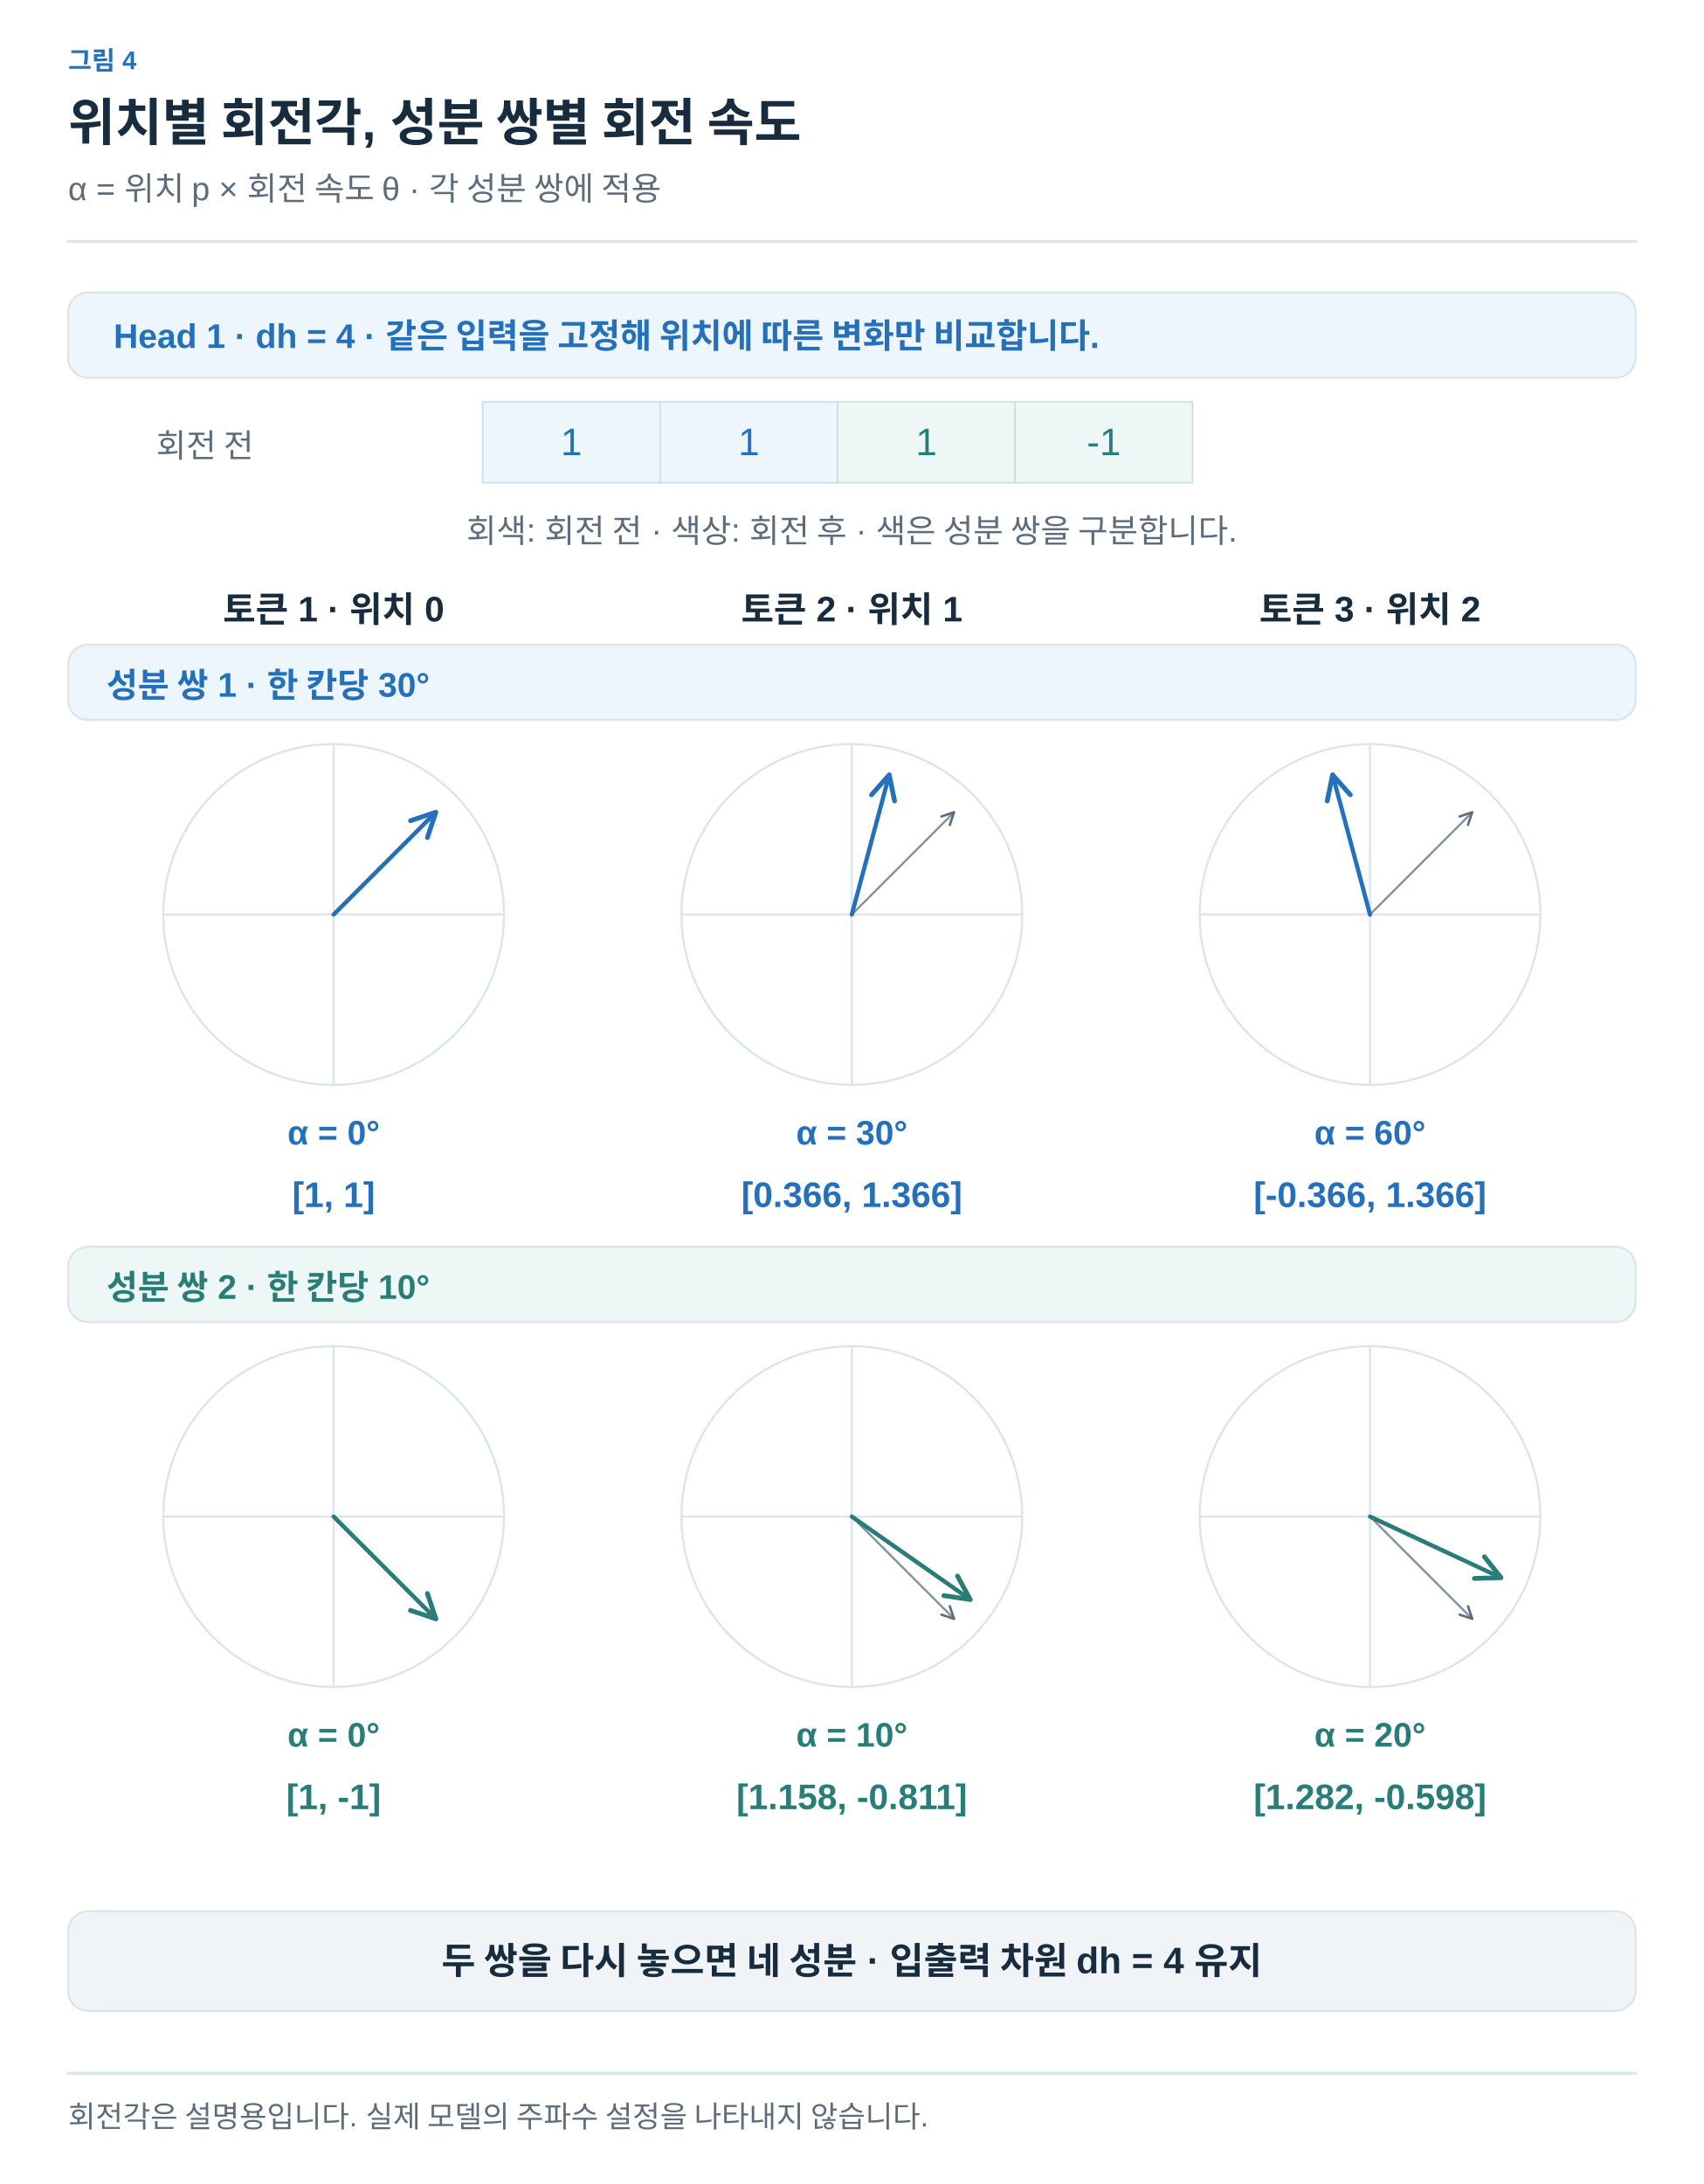
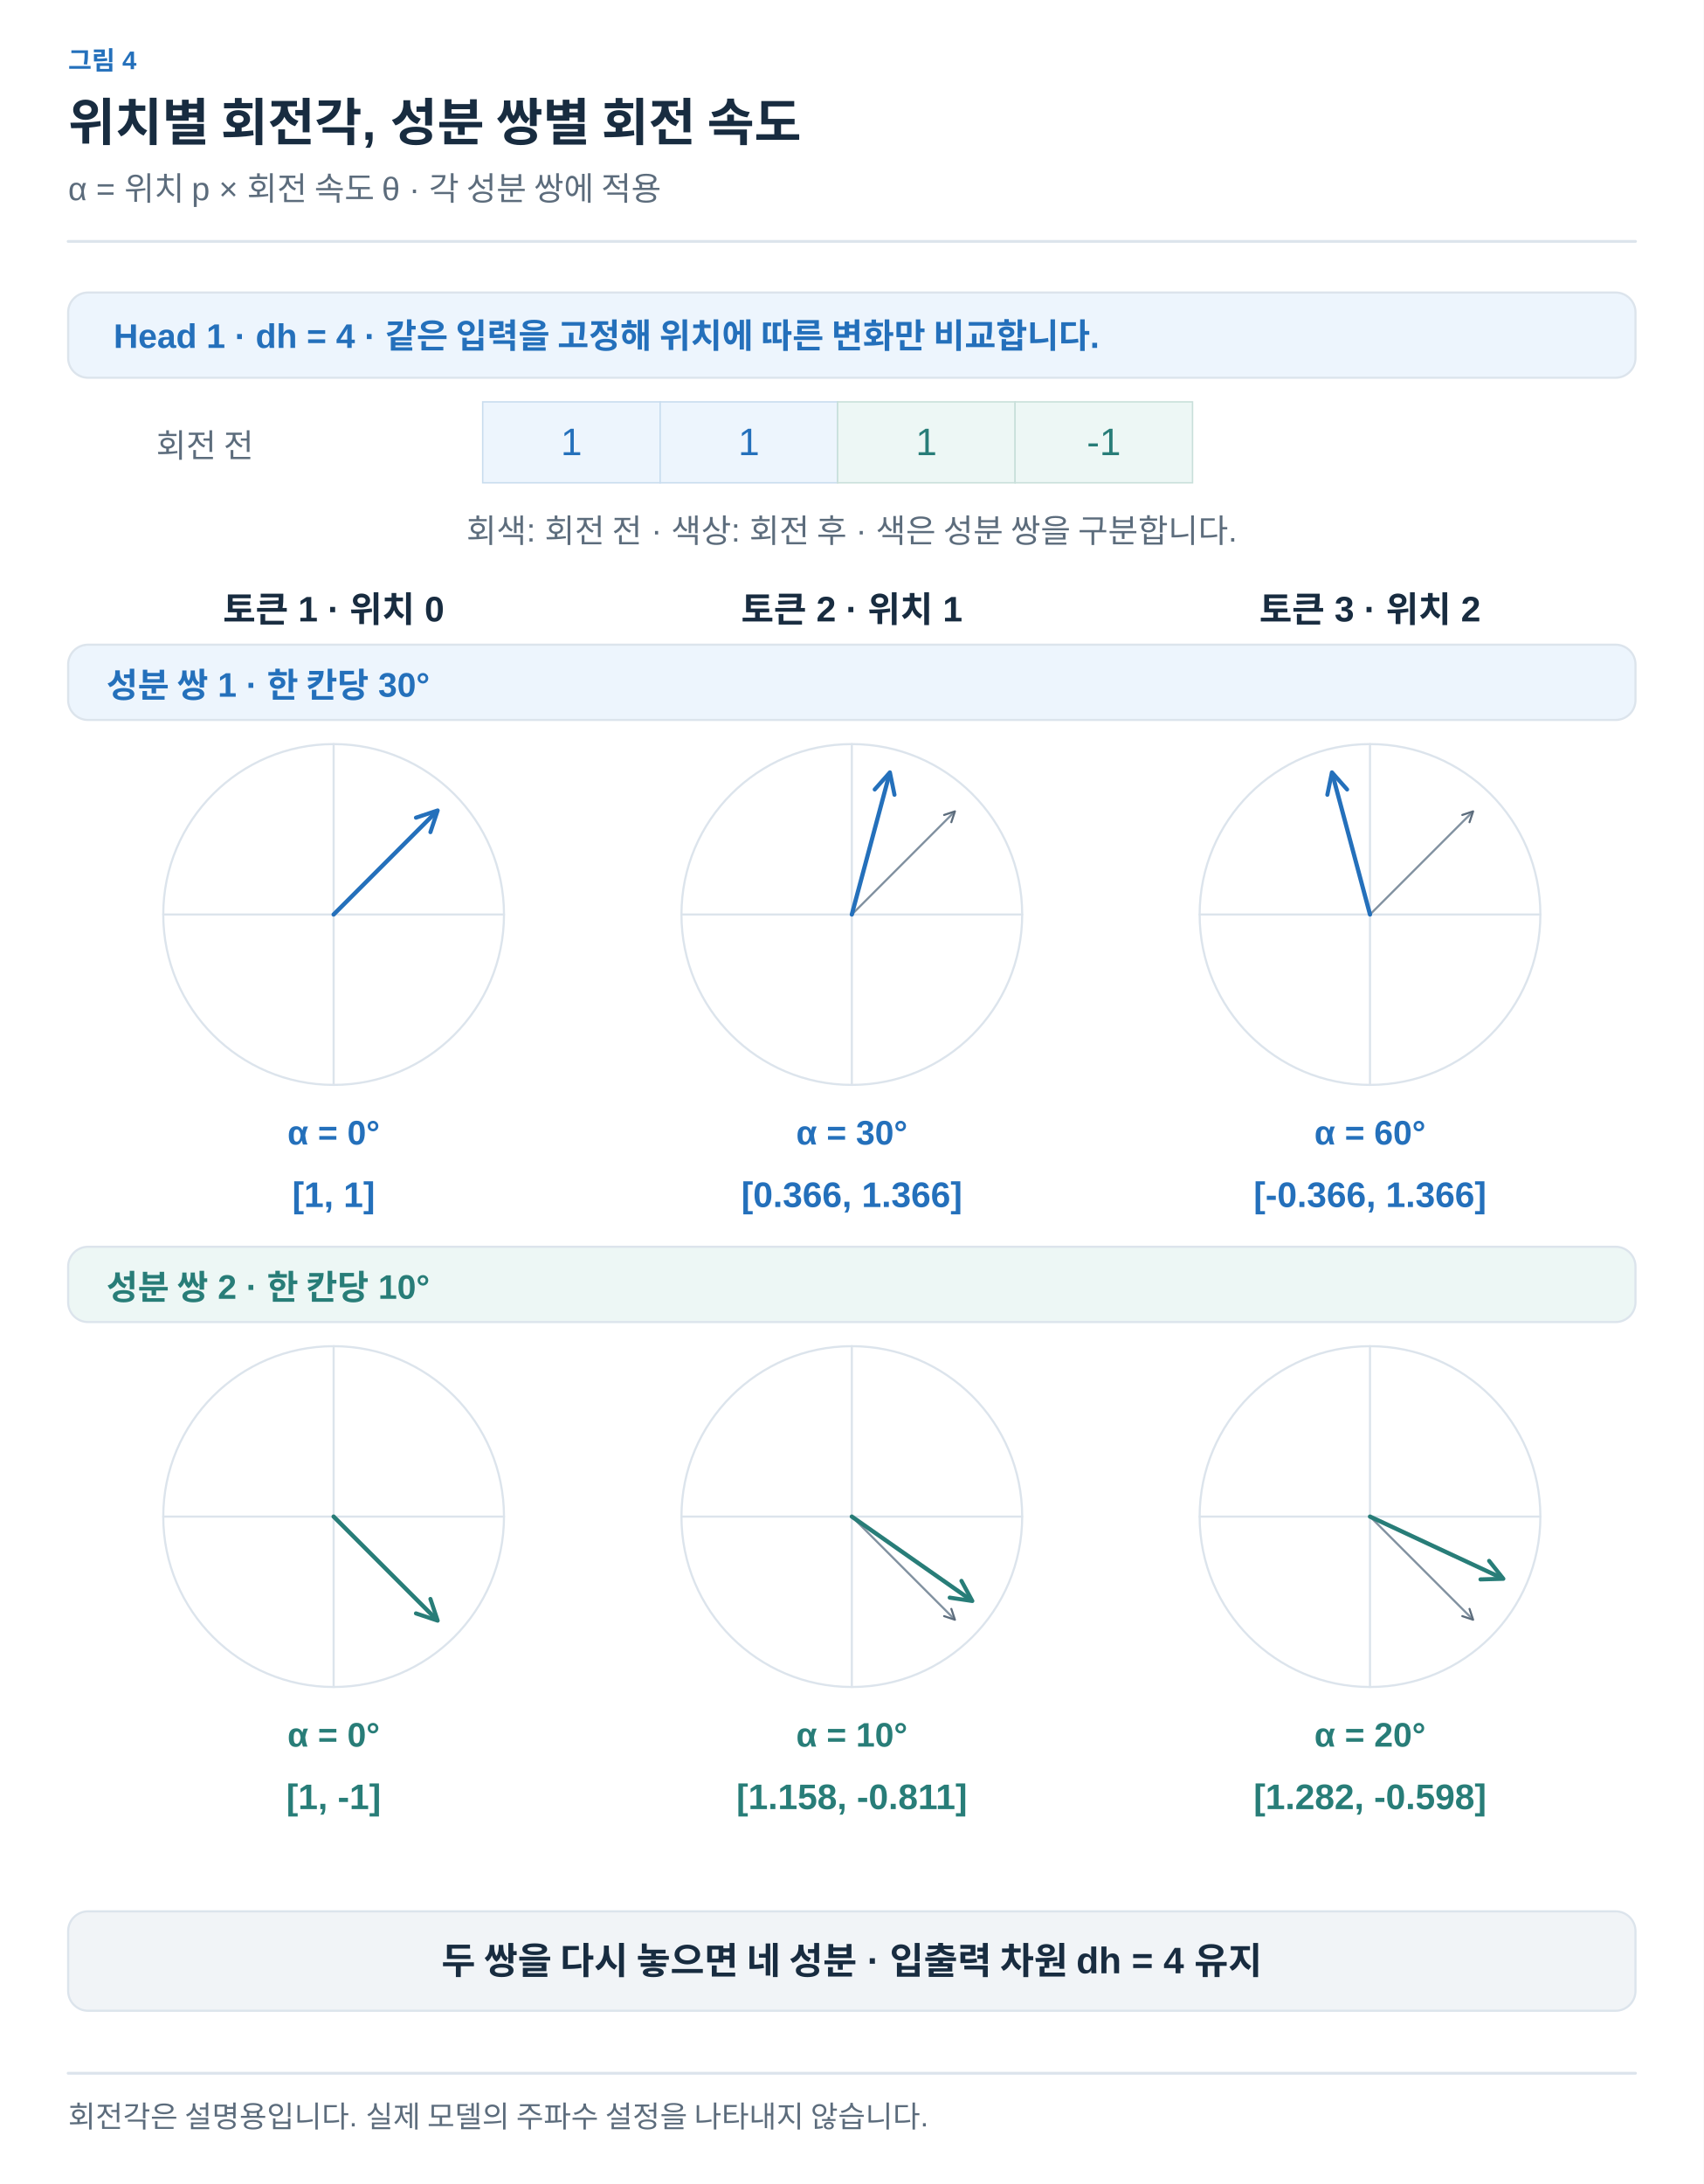
<svg xmlns="http://www.w3.org/2000/svg" width="1200" height="1538" viewBox="0 0 1200 1538" role="img" aria-labelledby="title desc">
  <defs>
-     <marker id="arrow-ink" viewBox="0 0 10 10" refX="9" refY="5" markerWidth="7" markerHeight="7" orient="auto">
+     <marker id="arrow-ink" viewBox="0 0 10 10" refX="8" refY="5" markerWidth="6" markerHeight="6" orient="auto">
      <path d="M1 1 L9 5 L1 9" fill="none" stroke="#182C40" stroke-width="1.6" />
    </marker>
-     <marker id="arrow-muted" viewBox="0 0 10 10" refX="9" refY="5" markerWidth="7" markerHeight="7" orient="auto">
+     <marker id="arrow-muted" viewBox="0 0 10 10" refX="8" refY="5" markerWidth="6" markerHeight="6" orient="auto">
      <path d="M1 1 L9 5 L1 9" fill="none" stroke="#5C6C7C" stroke-width="1.6" />
    </marker>
-     <marker id="arrow-line" viewBox="0 0 10 10" refX="9" refY="5" markerWidth="7" markerHeight="7" orient="auto">
+     <marker id="arrow-line" viewBox="0 0 10 10" refX="8" refY="5" markerWidth="6" markerHeight="6" orient="auto">
      <path d="M1 1 L9 5 L1 9" fill="none" stroke="#DCE4EC" stroke-width="1.6" />
    </marker>
-     <marker id="arrow-paper" viewBox="0 0 10 10" refX="9" refY="5" markerWidth="7" markerHeight="7" orient="auto">
+     <marker id="arrow-paper" viewBox="0 0 10 10" refX="8" refY="5" markerWidth="6" markerHeight="6" orient="auto">
      <path d="M1 1 L9 5 L1 9" fill="none" stroke="#FFFFFF" stroke-width="1.6" />
    </marker>
-     <marker id="arrow-blue" viewBox="0 0 10 10" refX="9" refY="5" markerWidth="7" markerHeight="7" orient="auto">
+     <marker id="arrow-blue" viewBox="0 0 10 10" refX="8" refY="5" markerWidth="6" markerHeight="6" orient="auto">
      <path d="M1 1 L9 5 L1 9" fill="none" stroke="#2470BB" stroke-width="1.6" />
    </marker>
-     <marker id="arrow-teal" viewBox="0 0 10 10" refX="9" refY="5" markerWidth="7" markerHeight="7" orient="auto">
+     <marker id="arrow-teal" viewBox="0 0 10 10" refX="8" refY="5" markerWidth="6" markerHeight="6" orient="auto">
      <path d="M1 1 L9 5 L1 9" fill="none" stroke="#287D78" stroke-width="1.6" />
    </marker>
-     <marker id="arrow-orange" viewBox="0 0 10 10" refX="9" refY="5" markerWidth="7" markerHeight="7" orient="auto">
+     <marker id="arrow-orange" viewBox="0 0 10 10" refX="8" refY="5" markerWidth="6" markerHeight="6" orient="auto">
      <path d="M1 1 L9 5 L1 9" fill="none" stroke="#B55B22" stroke-width="1.6" />
    </marker>
-     <marker id="arrow-purple" viewBox="0 0 10 10" refX="9" refY="5" markerWidth="7" markerHeight="7" orient="auto">
+     <marker id="arrow-purple" viewBox="0 0 10 10" refX="8" refY="5" markerWidth="6" markerHeight="6" orient="auto">
      <path d="M1 1 L9 5 L1 9" fill="none" stroke="#7954A3" stroke-width="1.6" />
    </marker>
-     <marker id="arrow-gray" viewBox="0 0 10 10" refX="9" refY="5" markerWidth="7" markerHeight="7" orient="auto">
+     <marker id="arrow-gray" viewBox="0 0 10 10" refX="8" refY="5" markerWidth="6" markerHeight="6" orient="auto">
      <path d="M1 1 L9 5 L1 9" fill="none" stroke="#657789" stroke-width="1.6" />
    </marker>
-     <marker id="arrow-red" viewBox="0 0 10 10" refX="9" refY="5" markerWidth="7" markerHeight="7" orient="auto">
+     <marker id="arrow-red" viewBox="0 0 10 10" refX="8" refY="5" markerWidth="6" markerHeight="6" orient="auto">
      <path d="M1 1 L9 5 L1 9" fill="none" stroke="#B34242" stroke-width="1.6" />
    </marker>
-     <marker id="arrow-indigo" viewBox="0 0 10 10" refX="9" refY="5" markerWidth="7" markerHeight="7" orient="auto">
+     <marker id="arrow-indigo" viewBox="0 0 10 10" refX="8" refY="5" markerWidth="6" markerHeight="6" orient="auto">
      <path d="M1 1 L9 5 L1 9" fill="none" stroke="#4C60A8" stroke-width="1.6" />
+     </marker>
+     <marker id="arrow-slate" viewBox="0 0 10 10" refX="8" refY="5" markerWidth="6" markerHeight="6" orient="auto">
+       <path d="M1 1 L9 5 L1 9" fill="none" stroke="#8191A0" stroke-width="1.6" />
    </marker>
  </defs>
  <style>text{font-family:Arial,"Apple SD Gothic Neo","Noto Sans KR",sans-serif}text[font-family]{font-family:Menlo,Consolas,monospace}path{stroke-linecap:round;stroke-linejoin:round}</style>
  <rect width="100%" height="100%" fill="white" />
  <text x="48" y="49" fill="#2470BB" font-size="18" font-weight="600" text-anchor="start" data-max-width="1104">그림 4</text>
  <text x="48" y="99" fill="#182C40" font-size="36" font-weight="700" text-anchor="start" data-max-width="1104">위치별 회전각, 성분 쌍별 회전 속도</text>
  <text x="48" y="141" fill="#5C6C7C" font-size="23" font-weight="400" text-anchor="start" data-max-width="1104">α = 위치 p × 회전 속도 θ · 각 성분 쌍에 적용</text>
  <path d="M48,170 H1152" stroke="#DCE4EC" stroke-width="2" />
  <g transform="translate(48 206) scale(1)" data-panel="1">
-     <g transform="translate(-48 -205)">
-       <rect x="48" y="205" width="1104" height="60" rx="14" fill="#EDF5FD" stroke="#DCE4EC" stroke-width="1.5" />
-       <text x="80" y="244" fill="#2470BB" font-size="24" font-weight="600" text-anchor="start">Head 1 · dh = 4 · 같은 입력을 고정해 위치에 따른 변화만 비교합니다.</text>
-       <text x="110" y="321" fill="#5C6C7C" font-size="23" font-weight="400" text-anchor="start">회전 전</text>
-       <rect x="340" y="282" width="125" height="57" rx="0" fill="#EDF5FD" stroke="#C8DCEE" stroke-width="1" />
-       <text x="402.5" y="319.5" fill="#2470BB" font-size="27" font-weight="400" text-anchor="middle">1</text>
-       <rect x="465" y="282" width="125" height="57" rx="0" fill="#EDF5FD" stroke="#C8DCEE" stroke-width="1" />
-       <text x="527.5" y="319.5" fill="#2470BB" font-size="27" font-weight="400" text-anchor="middle">1</text>
-       <rect x="590" y="282" width="125" height="57" rx="0" fill="#EDF7F5" stroke="#C8DFDA" stroke-width="1" />
-       <text x="652.5" y="319.5" fill="#287D78" font-size="27" font-weight="400" text-anchor="middle">1</text>
-       <rect x="715" y="282" width="125" height="57" rx="0" fill="#EDF7F5" stroke="#C8DFDA" stroke-width="1" />
-       <text x="777.5" y="319.5" fill="#287D78" font-size="27" font-weight="400" text-anchor="middle">-1</text>
-       <text x="600" y="381" fill="#5C6C7C" font-size="23" font-weight="400" text-anchor="middle">회색: 회전 전 · 색상: 회전 후 · 색은 성분 쌍을 구분합니다.</text>
-       <text x="235" y="437" fill="#182C40" font-size="25" font-weight="600" text-anchor="middle">토큰 1 · 위치 0</text>
-       <text x="600" y="437" fill="#182C40" font-size="25" font-weight="600" text-anchor="middle">토큰 2 · 위치 1</text>
-       <text x="965" y="437" fill="#182C40" font-size="25" font-weight="600" text-anchor="middle">토큰 3 · 위치 2</text>
-       <rect x="48" y="453" width="1104" height="53" rx="14" fill="#EDF5FD" stroke="#DCE4EC" stroke-width="1.5" />
-       <text x="75" y="490" fill="#2470BB" font-size="24" font-weight="600" text-anchor="start">성분 쌍 1 · 한 칸당 30°</text>
-       <path d="M115,643 L355,643" fill="none" stroke="#DCE4EC" stroke-width="1.5" />
-       <path d="M235,523 L235,763" fill="none" stroke="#DCE4EC" stroke-width="1.5" />
-       <circle cx="235" cy="643" r="120" fill="none" stroke="#DCE4EC" stroke-width="1.5" />
-       <path d="M235,643 L307,571" fill="none" stroke="#8191A0" stroke-width="1.5" marker-end="url(#arrow-muted)" />
-       <path d="M235,643 L307.0,571.0" fill="none" stroke="#2470BB" stroke-width="3" marker-end="url(#arrow-blue)" />
-       <text x="235" y="805" fill="#2470BB" font-size="24" font-weight="600" text-anchor="middle">α = 0°</text>
-       <text x="235" y="849" fill="#2470BB" font-size="25" font-weight="600" text-anchor="middle">[1, 1]</text>
-       <path d="M480,643 L720,643" fill="none" stroke="#DCE4EC" stroke-width="1.5" />
-       <path d="M600,523 L600,763" fill="none" stroke="#DCE4EC" stroke-width="1.5" />
-       <circle cx="600" cy="643" r="120" fill="none" stroke="#DCE4EC" stroke-width="1.5" />
-       <path d="M600,643 L672,571" fill="none" stroke="#8191A0" stroke-width="1.5" marker-end="url(#arrow-muted)" />
-       <path d="M600,643 L626.354,544.646" fill="none" stroke="#2470BB" stroke-width="3" marker-end="url(#arrow-blue)" />
-       <text x="600" y="805" fill="#2470BB" font-size="24" font-weight="600" text-anchor="middle">α = 30°</text>
-       <text x="600" y="849" fill="#2470BB" font-size="25" font-weight="600" text-anchor="middle">[0.366, 1.366]</text>
-       <path d="M845,643 L1085,643" fill="none" stroke="#DCE4EC" stroke-width="1.5" />
-       <path d="M965,523 L965,763" fill="none" stroke="#DCE4EC" stroke-width="1.5" />
-       <circle cx="965" cy="643" r="120" fill="none" stroke="#DCE4EC" stroke-width="1.5" />
-       <path d="M965,643 L1037,571" fill="none" stroke="#8191A0" stroke-width="1.5" marker-end="url(#arrow-muted)" />
-       <path d="M965,643 L938.646,544.646" fill="none" stroke="#2470BB" stroke-width="3" marker-end="url(#arrow-blue)" />
-       <text x="965" y="805" fill="#2470BB" font-size="24" font-weight="600" text-anchor="middle">α = 60°</text>
-       <text x="965" y="849" fill="#2470BB" font-size="25" font-weight="600" text-anchor="middle">[-0.366, 1.366]</text>
-       <rect x="48" y="877" width="1104" height="53" rx="14" fill="#EDF7F5" stroke="#DCE4EC" stroke-width="1.5" />
-       <text x="75" y="914" fill="#287D78" font-size="24" font-weight="600" text-anchor="start">성분 쌍 2 · 한 칸당 10°</text>
-       <path d="M115,1067 L355,1067" fill="none" stroke="#DCE4EC" stroke-width="1.5" />
-       <path d="M235,947 L235,1187" fill="none" stroke="#DCE4EC" stroke-width="1.5" />
-       <circle cx="235" cy="1067" r="120" fill="none" stroke="#DCE4EC" stroke-width="1.5" />
-       <path d="M235,1067 L307,1139" fill="none" stroke="#8191A0" stroke-width="1.5" marker-end="url(#arrow-muted)" />
-       <path d="M235,1067 L307.0,1139.0" fill="none" stroke="#287D78" stroke-width="3" marker-end="url(#arrow-teal)" />
-       <text x="235" y="1229" fill="#287D78" font-size="24" font-weight="600" text-anchor="middle">α = 0°</text>
-       <text x="235" y="1273" fill="#287D78" font-size="25" font-weight="600" text-anchor="middle">[1, -1]</text>
-       <path d="M480,1067 L720,1067" fill="none" stroke="#DCE4EC" stroke-width="1.5" />
-       <path d="M600,947 L600,1187" fill="none" stroke="#DCE4EC" stroke-width="1.5" />
-       <circle cx="600" cy="1067" r="120" fill="none" stroke="#DCE4EC" stroke-width="1.5" />
-       <path d="M600,1067 L672,1139" fill="none" stroke="#8191A0" stroke-width="1.5" marker-end="url(#arrow-muted)" />
-       <path d="M600,1067 L683.409,1125.403" fill="none" stroke="#287D78" stroke-width="3" marker-end="url(#arrow-teal)" />
-       <text x="600" y="1229" fill="#287D78" font-size="24" font-weight="600" text-anchor="middle">α = 10°</text>
-       <text x="600" y="1273" fill="#287D78" font-size="25" font-weight="600" text-anchor="middle">[1.158, -0.811]</text>
-       <path d="M845,1067 L1085,1067" fill="none" stroke="#DCE4EC" stroke-width="1.5" />
-       <path d="M965,947 L965,1187" fill="none" stroke="#DCE4EC" stroke-width="1.5" />
-       <circle cx="965" cy="1067" r="120" fill="none" stroke="#DCE4EC" stroke-width="1.5" />
-       <path d="M965,1067 L1037,1139" fill="none" stroke="#8191A0" stroke-width="1.5" marker-end="url(#arrow-muted)" />
-       <path d="M965,1067 L1057.283,1110.032" fill="none" stroke="#287D78" stroke-width="3" marker-end="url(#arrow-teal)" />
-       <text x="965" y="1229" fill="#287D78" font-size="24" font-weight="600" text-anchor="middle">α = 20°</text>
-       <text x="965" y="1273" fill="#287D78" font-size="25" font-weight="600" text-anchor="middle">[1.282, -0.598]</text>
-       <rect x="48" y="1345" width="1104" height="70" rx="14" fill="#F1F4F7" stroke="#DCE4EC" stroke-width="1.5" />
-       <text x="600" y="1389" fill="#182C40" font-size="26" font-weight="600" text-anchor="middle">두 쌍을 다시 놓으면 네 성분 · 입출력 차원 dh = 4 유지</text>
+     <g transform="translate(-48 -206)">
+       <g transform="translate(48 206) scale(1)" data-panel="1">
+         <g transform="translate(-48 -205)">
+           <rect x="48" y="205" width="1104" height="60" rx="14" fill="#EDF5FD" stroke="#DCE4EC" stroke-width="1.5" />
+           <text x="80" y="244" fill="#2470BB" font-size="24" font-weight="600" text-anchor="start">Head 1 · dh = 4 · 같은 입력을 고정해 위치에 따른 변화만 비교합니다.</text>
+           <text x="110" y="321" fill="#5C6C7C" font-size="23" font-weight="400" text-anchor="start">회전 전</text>
+           <rect x="340" y="282" width="125" height="57" rx="0" fill="#EDF5FD" stroke="#C8DCEE" stroke-width="1" />
+           <text x="402.5" y="319.5" fill="#2470BB" font-size="27" font-weight="400" text-anchor="middle">1</text>
+           <rect x="465" y="282" width="125" height="57" rx="0" fill="#EDF5FD" stroke="#C8DCEE" stroke-width="1" />
+           <text x="527.5" y="319.5" fill="#2470BB" font-size="27" font-weight="400" text-anchor="middle">1</text>
+           <rect x="590" y="282" width="125" height="57" rx="0" fill="#EDF7F5" stroke="#C8DFDA" stroke-width="1" />
+           <text x="652.5" y="319.5" fill="#287D78" font-size="27" font-weight="400" text-anchor="middle">1</text>
+           <rect x="715" y="282" width="125" height="57" rx="0" fill="#EDF7F5" stroke="#C8DFDA" stroke-width="1" />
+           <text x="777.5" y="319.5" fill="#287D78" font-size="27" font-weight="400" text-anchor="middle">-1</text>
+           <text x="600" y="381" fill="#5C6C7C" font-size="23" font-weight="400" text-anchor="middle">회색: 회전 전 · 색상: 회전 후 · 색은 성분 쌍을 구분합니다.</text>
+           <text x="235" y="437" fill="#182C40" font-size="25" font-weight="600" text-anchor="middle">토큰 1 · 위치 0</text>
+           <text x="600" y="437" fill="#182C40" font-size="25" font-weight="600" text-anchor="middle">토큰 2 · 위치 1</text>
+           <text x="965" y="437" fill="#182C40" font-size="25" font-weight="600" text-anchor="middle">토큰 3 · 위치 2</text>
+           <rect x="48" y="453" width="1104" height="53" rx="14" fill="#EDF5FD" stroke="#DCE4EC" stroke-width="1.5" />
+           <text x="75" y="490" fill="#2470BB" font-size="24" font-weight="600" text-anchor="start">성분 쌍 1 · 한 칸당 30°</text>
+           <path d="M115,643 L355,643" fill="none" stroke="#DCE4EC" stroke-width="1.5" />
+           <path d="M235,523 L235,763" fill="none" stroke="#DCE4EC" stroke-width="1.5" />
+           <circle cx="235" cy="643" r="120" fill="none" stroke="#DCE4EC" stroke-width="1.5" />
+           <path d="M235,643 L307,571" fill="none" stroke="#8191A0" stroke-width="1.5" marker-end="url(#arrow-muted)" />
+           <path d="M235,643 L307.0,571.0" fill="none" stroke="#2470BB" stroke-width="3" marker-end="url(#arrow-blue)" />
+           <text x="235" y="805" fill="#2470BB" font-size="24" font-weight="600" text-anchor="middle">α = 0°</text>
+           <text x="235" y="849" fill="#2470BB" font-size="25" font-weight="600" text-anchor="middle">[1, 1]</text>
+           <path d="M480,643 L720,643" fill="none" stroke="#DCE4EC" stroke-width="1.5" />
+           <path d="M600,523 L600,763" fill="none" stroke="#DCE4EC" stroke-width="1.5" />
+           <circle cx="600" cy="643" r="120" fill="none" stroke="#DCE4EC" stroke-width="1.5" />
+           <path d="M600,643 L672,571" fill="none" stroke="#8191A0" stroke-width="1.5" marker-end="url(#arrow-muted)" />
+           <path d="M600,643 L626.354,544.646" fill="none" stroke="#2470BB" stroke-width="3" marker-end="url(#arrow-blue)" />
+           <text x="600" y="805" fill="#2470BB" font-size="24" font-weight="600" text-anchor="middle">α = 30°</text>
+           <text x="600" y="849" fill="#2470BB" font-size="25" font-weight="600" text-anchor="middle">[0.366, 1.366]</text>
+           <path d="M845,643 L1085,643" fill="none" stroke="#DCE4EC" stroke-width="1.5" />
+           <path d="M965,523 L965,763" fill="none" stroke="#DCE4EC" stroke-width="1.5" />
+           <circle cx="965" cy="643" r="120" fill="none" stroke="#DCE4EC" stroke-width="1.5" />
+           <path d="M965,643 L1037,571" fill="none" stroke="#8191A0" stroke-width="1.5" marker-end="url(#arrow-muted)" />
+           <path d="M965,643 L938.646,544.646" fill="none" stroke="#2470BB" stroke-width="3" marker-end="url(#arrow-blue)" />
+           <text x="965" y="805" fill="#2470BB" font-size="24" font-weight="600" text-anchor="middle">α = 60°</text>
+           <text x="965" y="849" fill="#2470BB" font-size="25" font-weight="600" text-anchor="middle">[-0.366, 1.366]</text>
+           <rect x="48" y="877" width="1104" height="53" rx="14" fill="#EDF7F5" stroke="#DCE4EC" stroke-width="1.5" />
+           <text x="75" y="914" fill="#287D78" font-size="24" font-weight="600" text-anchor="start">성분 쌍 2 · 한 칸당 10°</text>
+           <path d="M115,1067 L355,1067" fill="none" stroke="#DCE4EC" stroke-width="1.5" />
+           <path d="M235,947 L235,1187" fill="none" stroke="#DCE4EC" stroke-width="1.5" />
+           <circle cx="235" cy="1067" r="120" fill="none" stroke="#DCE4EC" stroke-width="1.5" />
+           <path d="M235,1067 L307,1139" fill="none" stroke="#8191A0" stroke-width="1.5" marker-end="url(#arrow-muted)" />
+           <path d="M235,1067 L307.0,1139.0" fill="none" stroke="#287D78" stroke-width="3" marker-end="url(#arrow-teal)" />
+           <text x="235" y="1229" fill="#287D78" font-size="24" font-weight="600" text-anchor="middle">α = 0°</text>
+           <text x="235" y="1273" fill="#287D78" font-size="25" font-weight="600" text-anchor="middle">[1, -1]</text>
+           <path d="M480,1067 L720,1067" fill="none" stroke="#DCE4EC" stroke-width="1.5" />
+           <path d="M600,947 L600,1187" fill="none" stroke="#DCE4EC" stroke-width="1.5" />
+           <circle cx="600" cy="1067" r="120" fill="none" stroke="#DCE4EC" stroke-width="1.5" />
+           <path d="M600,1067 L672,1139" fill="none" stroke="#8191A0" stroke-width="1.5" marker-end="url(#arrow-muted)" />
+           <path d="M600,1067 L683.409,1125.403" fill="none" stroke="#287D78" stroke-width="3" marker-end="url(#arrow-teal)" />
+           <text x="600" y="1229" fill="#287D78" font-size="24" font-weight="600" text-anchor="middle">α = 10°</text>
+           <text x="600" y="1273" fill="#287D78" font-size="25" font-weight="600" text-anchor="middle">[1.158, -0.811]</text>
+           <path d="M845,1067 L1085,1067" fill="none" stroke="#DCE4EC" stroke-width="1.5" />
+           <path d="M965,947 L965,1187" fill="none" stroke="#DCE4EC" stroke-width="1.5" />
+           <circle cx="965" cy="1067" r="120" fill="none" stroke="#DCE4EC" stroke-width="1.5" />
+           <path d="M965,1067 L1037,1139" fill="none" stroke="#8191A0" stroke-width="1.5" marker-end="url(#arrow-muted)" />
+           <path d="M965,1067 L1057.283,1110.032" fill="none" stroke="#287D78" stroke-width="3" marker-end="url(#arrow-teal)" />
+           <text x="965" y="1229" fill="#287D78" font-size="24" font-weight="600" text-anchor="middle">α = 20°</text>
+           <text x="965" y="1273" fill="#287D78" font-size="25" font-weight="600" text-anchor="middle">[1.282, -0.598]</text>
+           <rect x="48" y="1345" width="1104" height="70" rx="14" fill="#F1F4F7" stroke="#DCE4EC" stroke-width="1.5" />
+           <text x="600" y="1389" fill="#182C40" font-size="26" font-weight="600" text-anchor="middle">두 쌍을 다시 놓으면 네 성분 · 입출력 차원 dh = 4 유지</text>
+         </g>
+       </g>
    </g>
  </g>
  <path d="M48,1460 H1152" stroke="#DCE4EC" stroke-width="2" />
  <text x="48" y="1498" fill="#5C6C7C" font-size="21" font-weight="400" text-anchor="start" data-max-width="1104">회전각은 설명용입니다. 실제 모델의 주파수 설정을 나타내지 않습니다.</text>
</svg>
